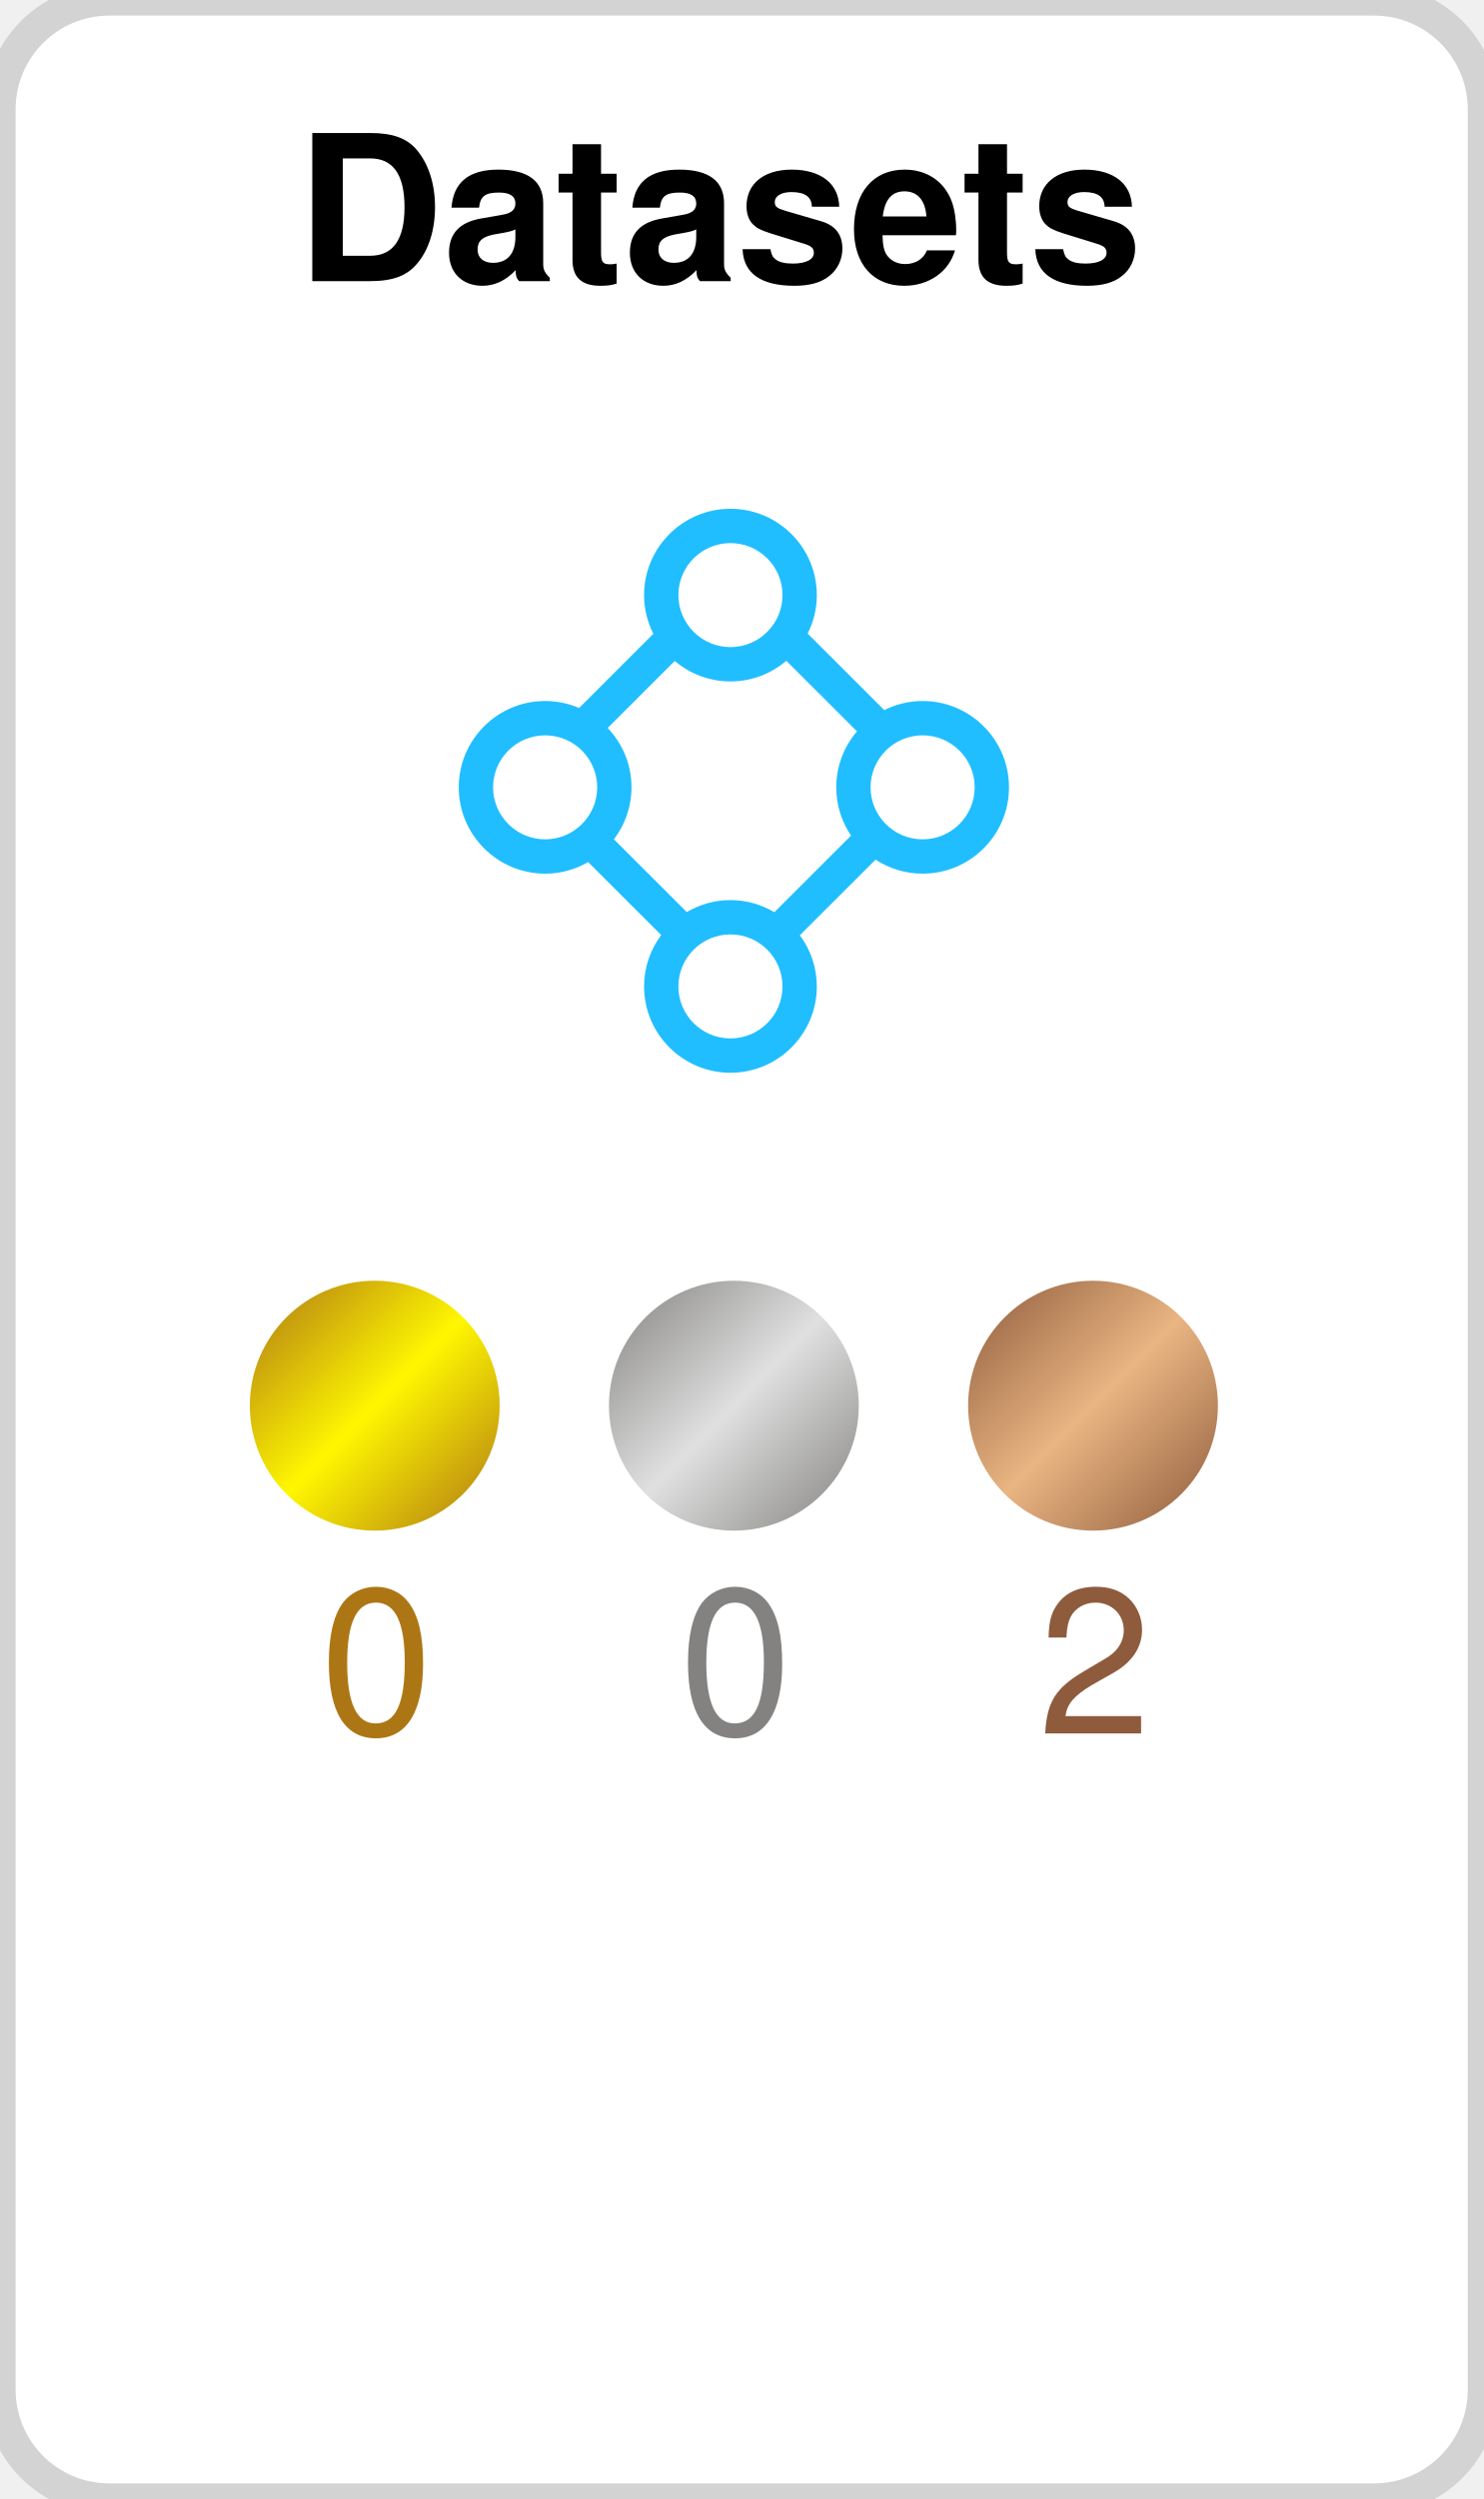
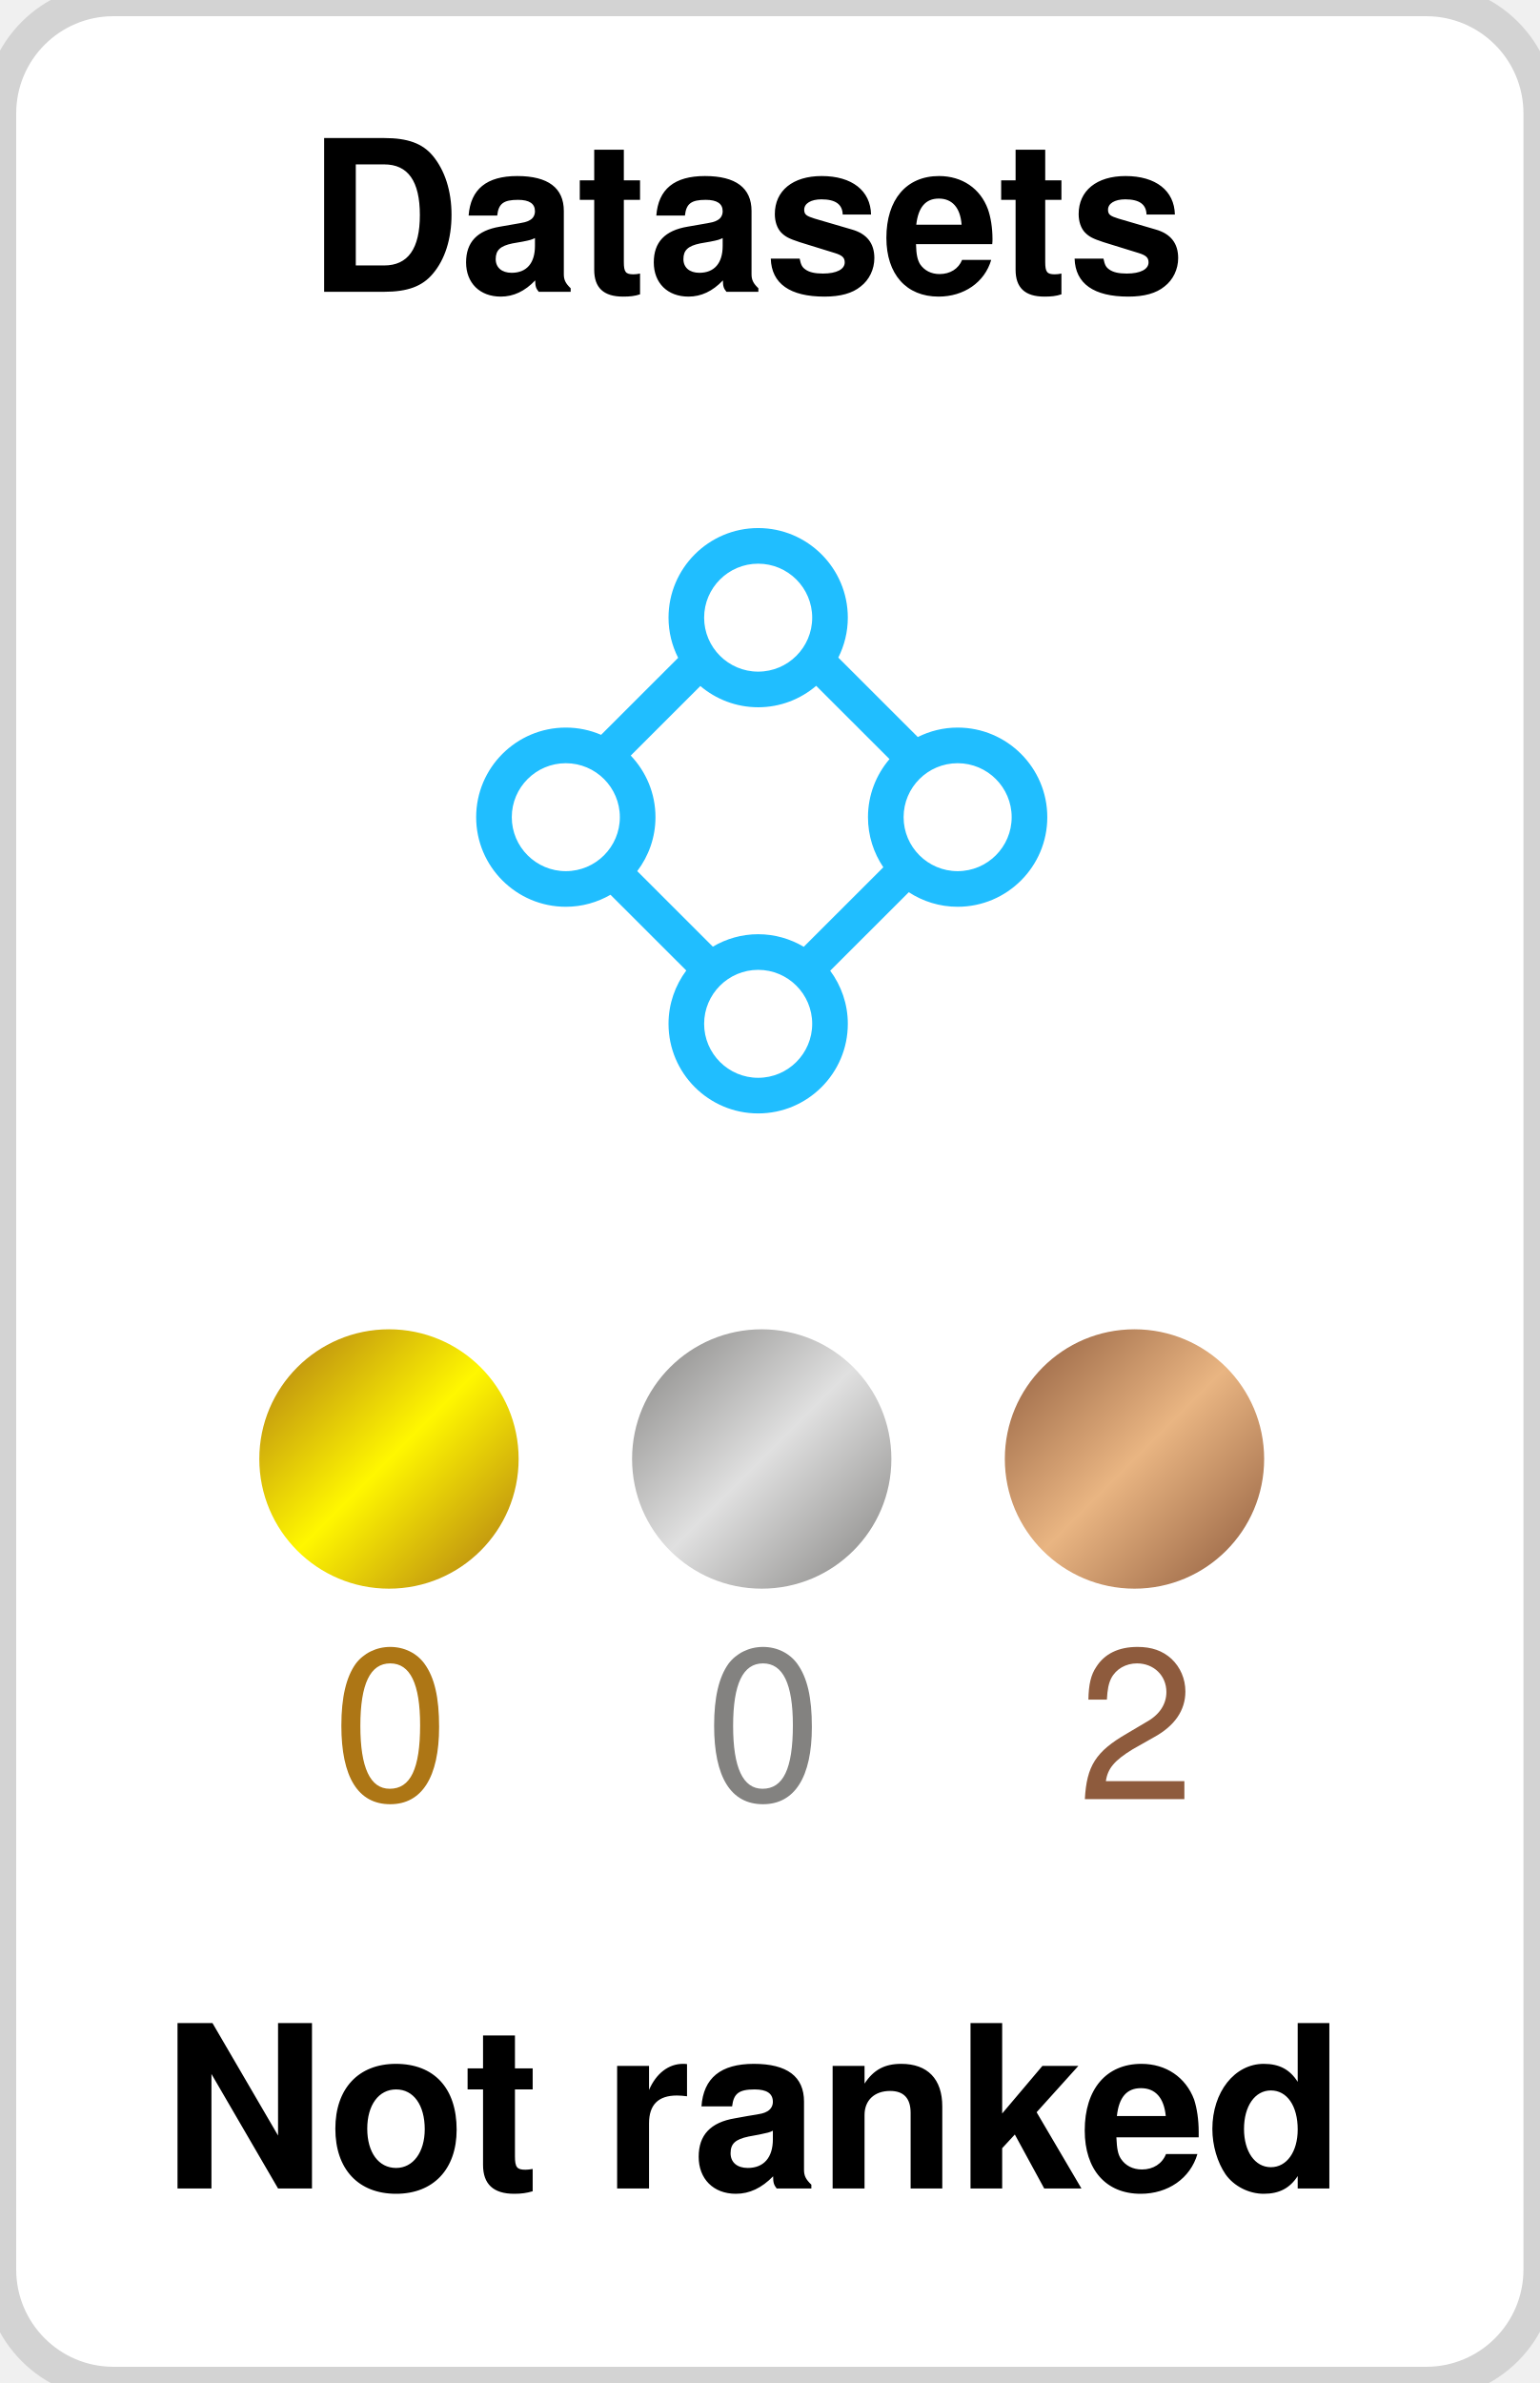
- <svg xmlns="http://www.w3.org/2000/svg" version="1.1" width="95" height="160">
-   <rect width="95" height="160" stroke-width="2" stroke="#d3d3d3" fill="white" rx="7" ry="7" />
+ <svg xmlns="http://www.w3.org/2000/svg" version="1.1" width="95" height="147">
+   <rect width="95" height="147" stroke-width="2" stroke="#d3d3d3" fill="white" rx="7" ry="7" />
  <svg version="1.1" x="27" y="30">
    <svg width="40" height="41" viewBox="0 0 40 41" fill="none">
      <path fill-rule="evenodd" clip-rule="evenodd" d="M28.754 20.409C28.754 18.573 30.249 17.08 32.088 17.08C33.926 17.08 35.422 18.573 35.422 20.409C35.422 22.245 33.926 23.739 32.088 23.739C30.249 23.739 28.754 22.245 28.754 20.409M16.446 8.102C16.446 6.266 17.942 4.772 19.78 4.772C21.619 4.772 23.114 6.266 23.114 8.102C23.114 9.937 21.619 11.431 19.78 11.431C17.942 11.431 16.446 9.937 16.446 8.102M4.578 20.409C4.578 18.573 6.074 17.08 7.912 17.08C9.751 17.08 11.246 18.573 11.246 20.409C11.246 22.245 9.751 23.739 7.912 23.739C6.074 23.739 4.578 22.245 4.578 20.409M19.78 27.629C18.759 27.629 17.805 27.912 16.983 28.397L12.319 23.737C13.021 22.81 13.444 21.66 13.444 20.409C13.444 18.937 12.861 17.601 11.918 16.609L16.212 12.319C17.177 13.134 18.421 13.629 19.78 13.629C21.145 13.629 22.395 13.129 23.36 12.307L27.884 16.826C27.058 17.793 26.556 19.043 26.556 20.409C26.556 21.553 26.906 22.617 27.503 23.5L22.593 28.405C21.767 27.916 20.808 27.629 19.78 27.629M23.114 33.157C23.114 34.992 21.619 36.486 19.78 36.486C17.942 36.486 16.446 34.992 16.446 33.157C16.446 31.321 17.942 29.827 19.78 29.827C21.619 29.827 23.114 31.321 23.114 33.157M32.088 14.882C31.205 14.882 30.372 15.095 29.63 15.465L24.725 10.565C25.097 9.822 25.312 8.987 25.312 8.102C25.312 5.054 22.83 2.574 19.78 2.574C16.73 2.574 14.249 5.054 14.249 8.102C14.249 8.994 14.466 9.834 14.843 10.58L10.089 15.33C9.42 15.042 8.685 14.882 7.912 14.882C4.862 14.882 2.38 17.361 2.38 20.409C2.38 23.457 4.862 25.936 7.912 25.936C8.916 25.936 9.855 25.664 10.668 25.195L15.345 29.867C14.66 30.788 14.249 31.924 14.249 33.157C14.249 36.205 16.73 38.684 19.78 38.684C22.83 38.684 25.312 36.205 25.312 33.157C25.312 31.93 24.905 30.799 24.225 29.881L29.074 25.038C29.942 25.604 30.976 25.936 32.088 25.936C35.138 25.936 37.62 23.457 37.62 20.409C37.62 17.361 35.138 14.882 32.088 14.882" fill="#20BEFF" />
    </svg>
  </svg>
  <defs>
    <linearGradient x1="0%" y1="0%" x2="100%" y2="100%" id="goldGradient">
      <stop stop-color="#ad7615" offset="0" />
      <stop stop-color="#fff700" offset="0.5" />
      <stop stop-color="#ad7615" offset="1" />
      <animate attributeName="x1" from="50%" to="0%" dur="4s" repeatCount="indefinite" />
      <animate attributeName="y1" from="50%" to="0%" dur="4s" repeatCount="indefinite" />
    </linearGradient>
    <linearGradient x1="0%" y1="0%" x2="100%" y2="100%" id="silverGradient">
      <stop stop-color="#838280" offset="0" />
      <stop stop-color="#e0e0e0" offset="0.5" />
      <stop stop-color="#838280" offset="1" />
      <animate attributeName="x1" from="50%" to="0%" dur="4s" repeatCount="indefinite" />
      <animate attributeName="y1" from="50%" to="0%" dur="4s" repeatCount="indefinite" />
    </linearGradient>
    <linearGradient x1="0%" y1="0%" x2="100%" y2="100%" id="bronzeGradient">
      <stop stop-color="#8e5b3d" offset="0" />
      <stop stop-color="#e9b582" offset="0.5" />
      <stop stop-color="#8e5b3d" offset="1" />
      <animate attributeName="x1" from="50%" to="0%" dur="4s" repeatCount="indefinite" />
      <animate attributeName="y1" from="50%" to="0%" dur="4s" repeatCount="indefinite" />
    </linearGradient>
  </defs>
  <circle r="8" cx="24" cy="90" fill="url(#goldGradient)" />
  <circle r="8" cx="47" cy="90" fill="url(#silverGradient)" />
  <circle r="8" cx="70" cy="90" fill="url(#bronzeGradient)" />
  <text x="19" y="18" font-family="'Ubuntu','Helvetica', 'Arial', sans-serif" font-weight="bold" font-size="13" fill="black">Datasets</text>
  <text x="20.5" y="111" font-family="'Ubuntu', 'Helvetica', 'Arial', sans-serif" font-size="13" fill="#AD7615">0</text>
  <text x="43.5" y="111" font-family="'Ubuntu', 'Helvetica', 'Arial', sans-serif" font-size="13" fill="#838280">0</text>
  <text x="66.5" y="111" font-family="'Ubuntu', 'Helvetica', 'Arial', sans-serif" font-size="13" fill="#8E5B3D">2</text>
+   <text x="10" y="135" font-family="'Ubuntu', 'Helvetica', 'Arial', sans-serif" font-weight="bold" font-size="14" fill="black">Not ranked</text>
</svg>
